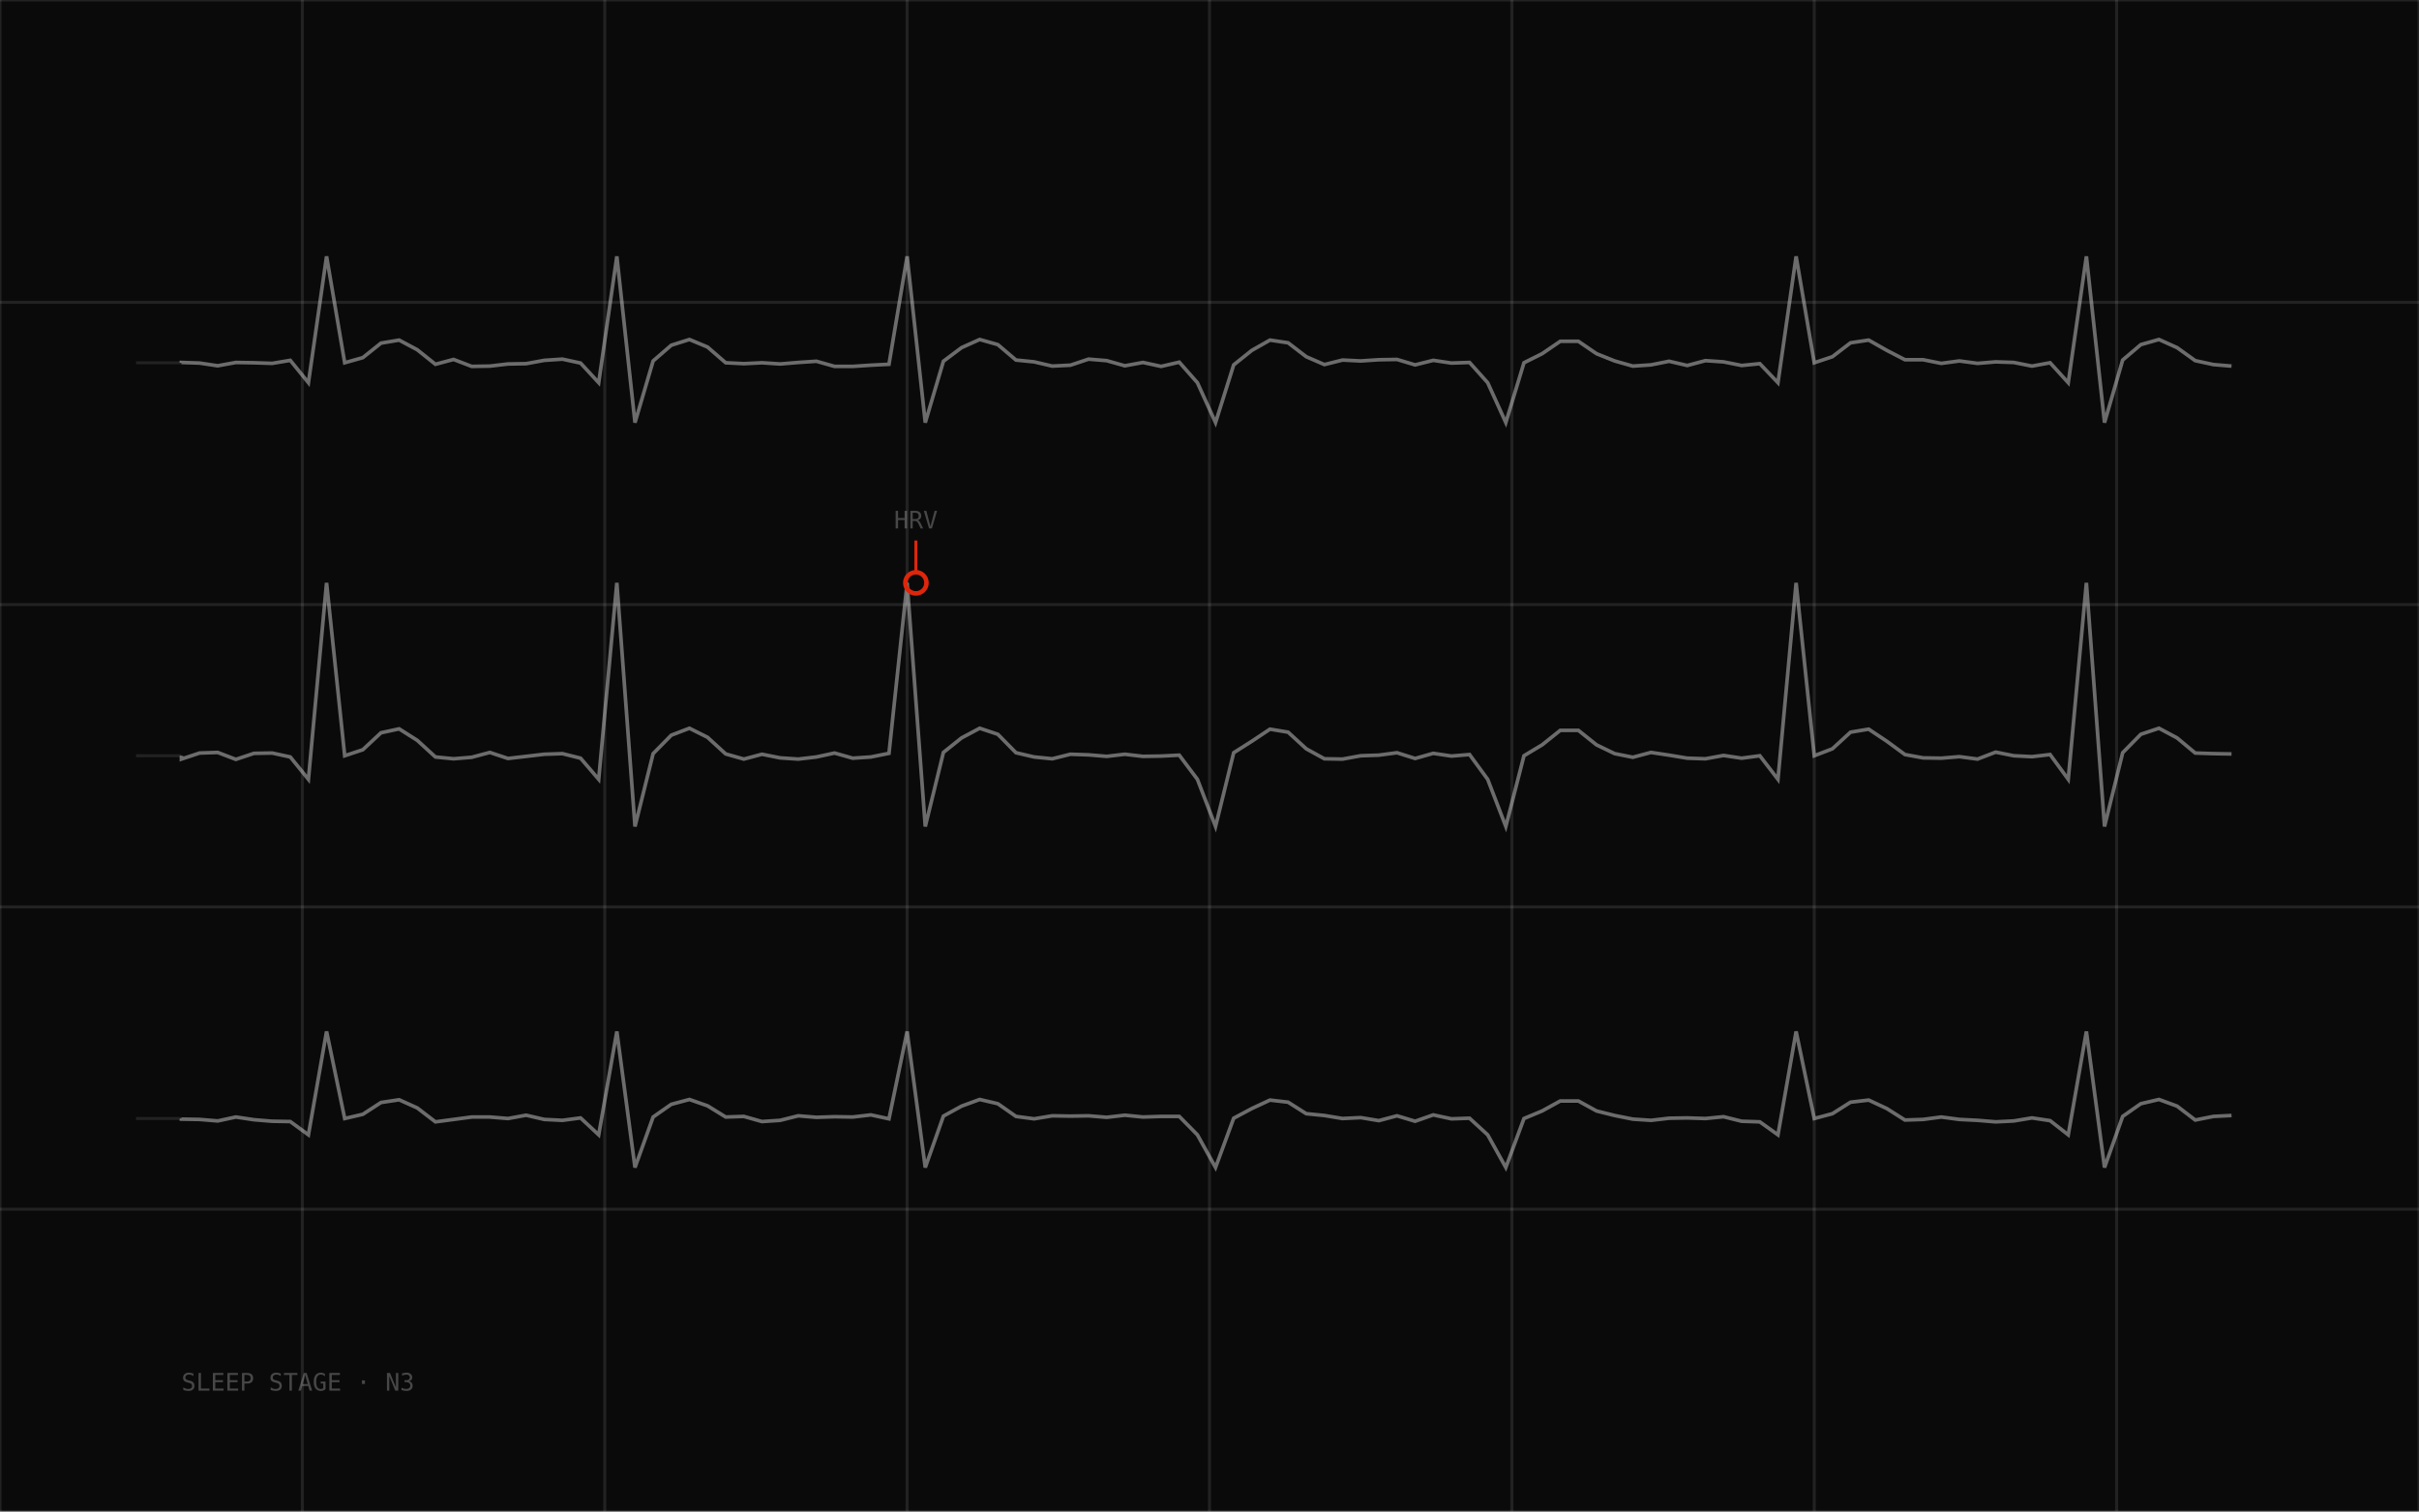
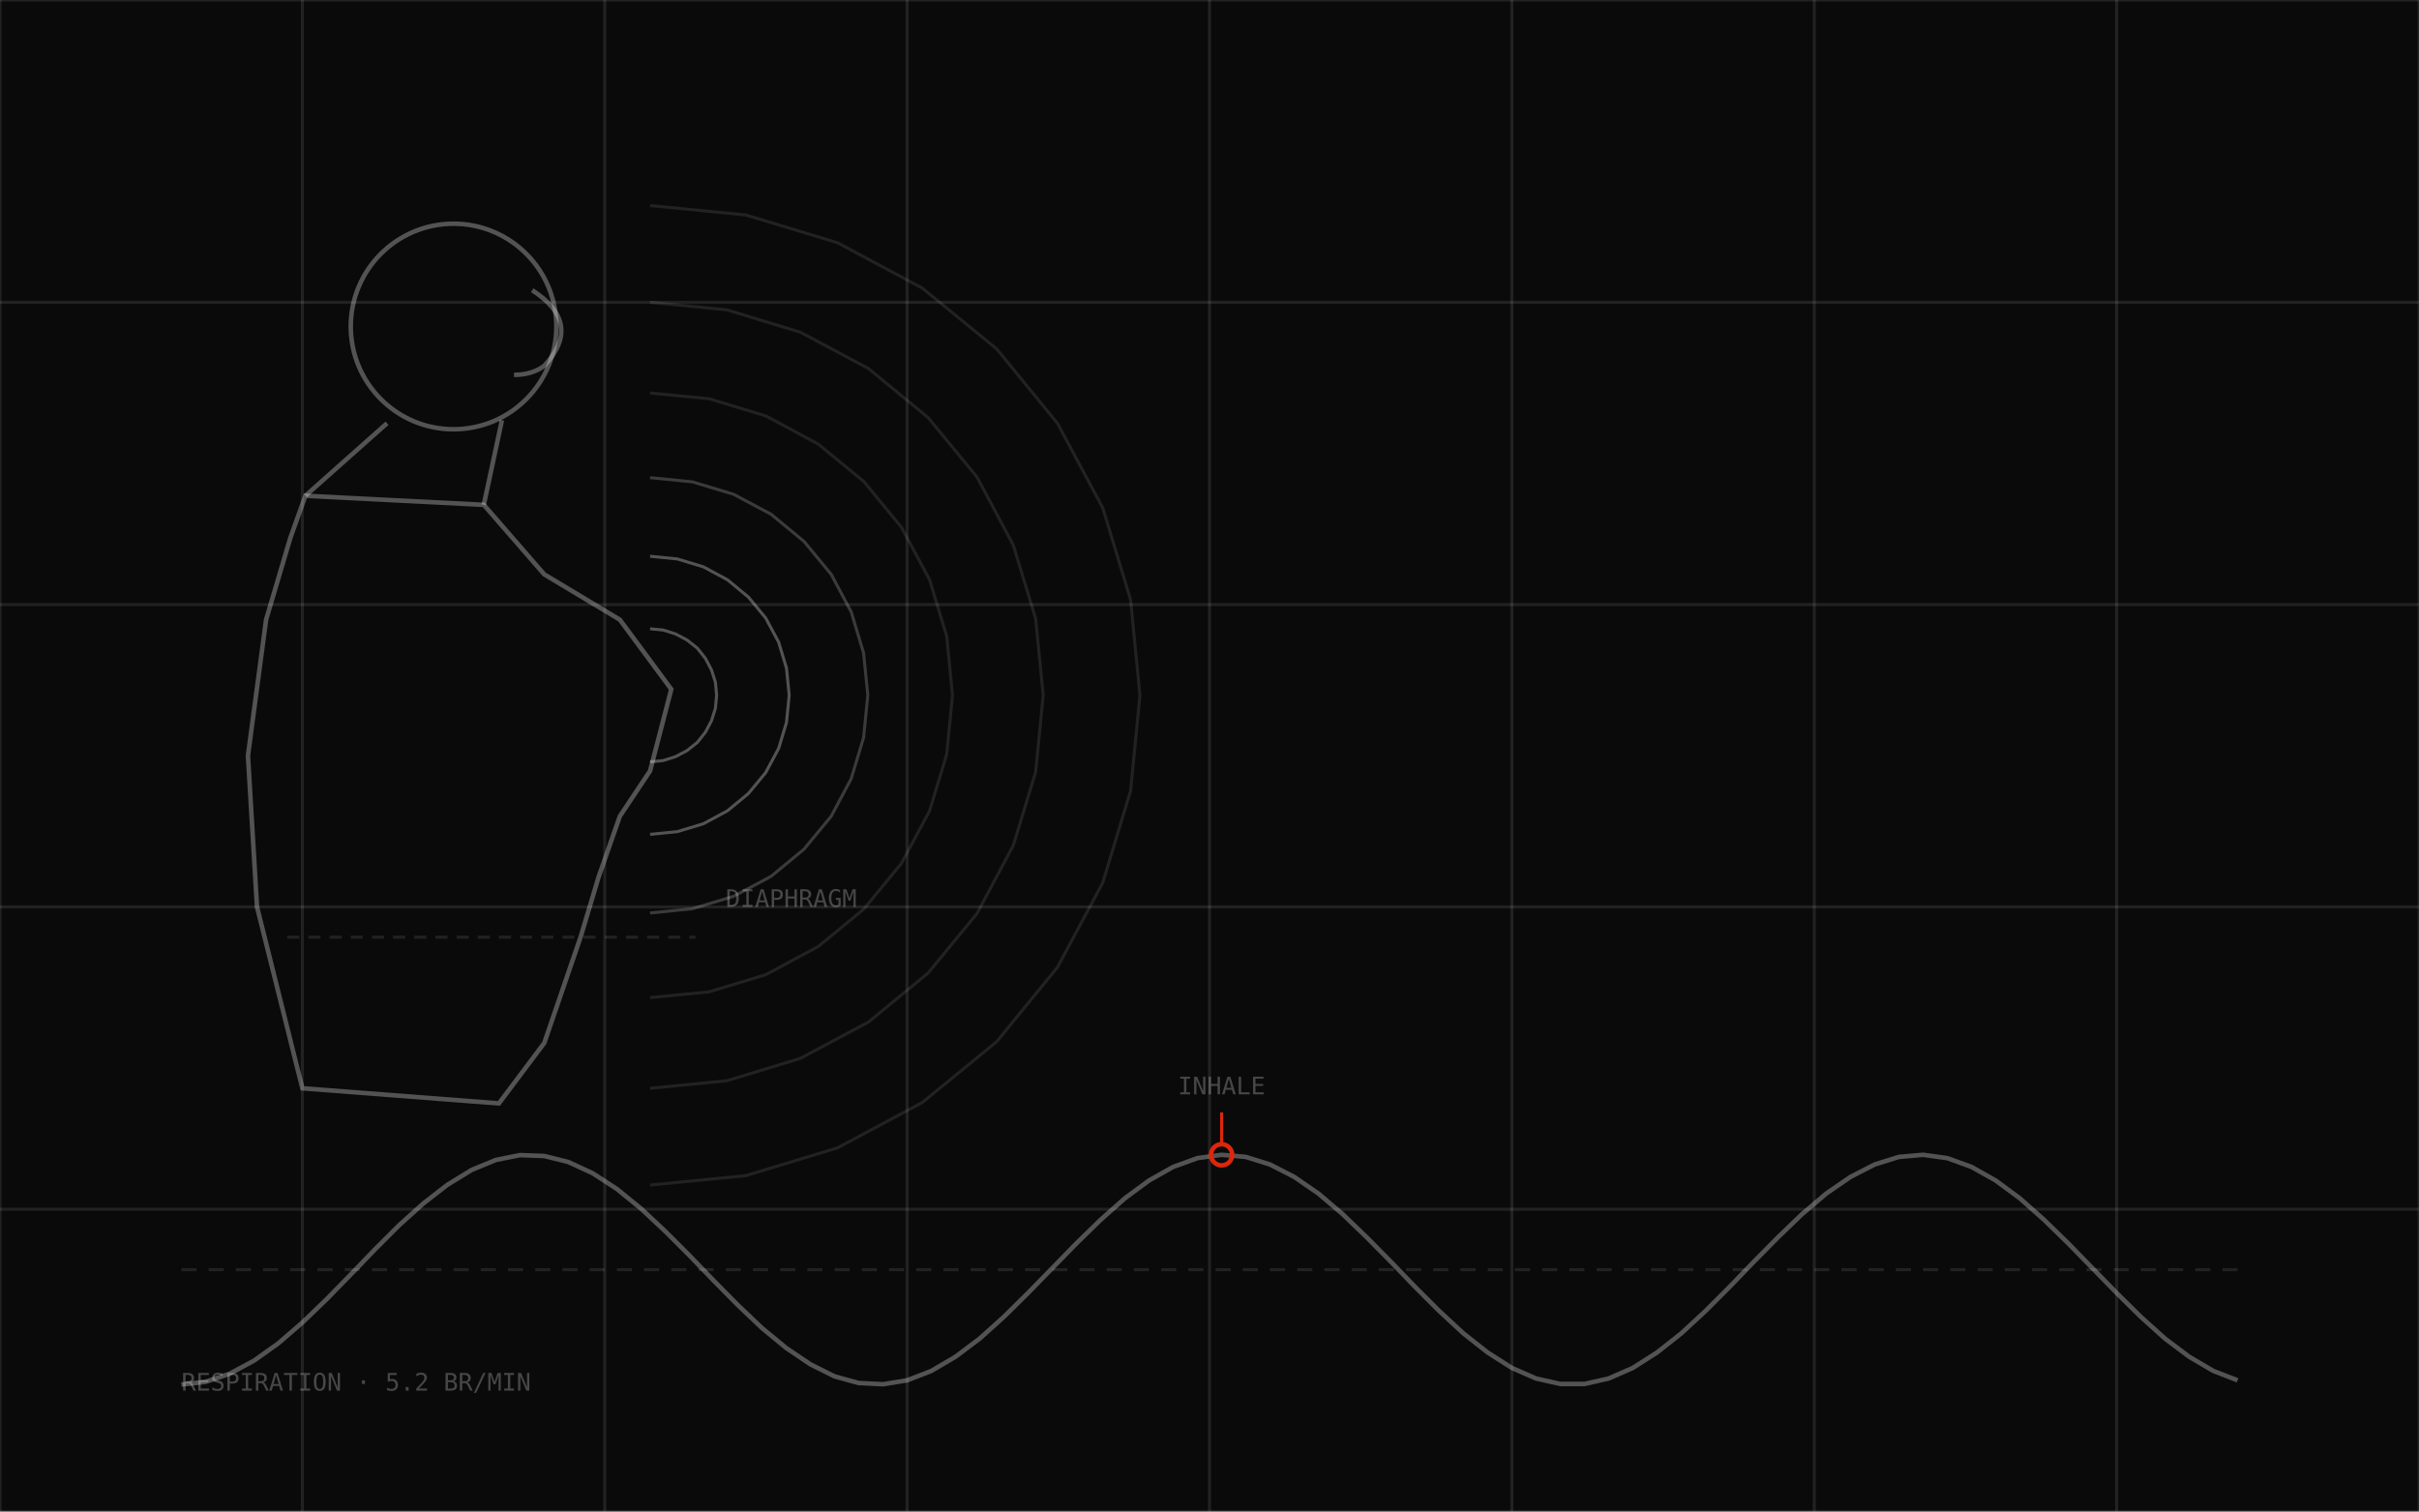
<svg xmlns="http://www.w3.org/2000/svg" viewBox="0 0 800 500" preserveAspectRatio="xMidYMid slice" role="presentation" aria-hidden="true">
  <rect x="0" y="0" width="800" height="500" fill="#0a0a0a" />
  <line x1="0" y1="0" x2="0" y2="500" stroke="rgba(255,255,255,0.10)" stroke-width="1" />
  <line x1="100" y1="0" x2="100" y2="500" stroke="rgba(255,255,255,0.10)" stroke-width="1" />
  <line x1="200" y1="0" x2="200" y2="500" stroke="rgba(255,255,255,0.10)" stroke-width="1" />
  <line x1="300" y1="0" x2="300" y2="500" stroke="rgba(255,255,255,0.10)" stroke-width="1" />
  <line x1="400" y1="0" x2="400" y2="500" stroke="rgba(255,255,255,0.10)" stroke-width="1" />
  <line x1="500" y1="0" x2="500" y2="500" stroke="rgba(255,255,255,0.10)" stroke-width="1" />
  <line x1="600" y1="0" x2="600" y2="500" stroke="rgba(255,255,255,0.10)" stroke-width="1" />
  <line x1="700" y1="0" x2="700" y2="500" stroke="rgba(255,255,255,0.10)" stroke-width="1" />
  <line x1="800" y1="0" x2="800" y2="500" stroke="rgba(255,255,255,0.10)" stroke-width="1" />
  <line x1="0" y1="0" x2="800" y2="0" stroke="rgba(255,255,255,0.10)" stroke-width="1" />
  <line x1="0" y1="100" x2="800" y2="100" stroke="rgba(255,255,255,0.10)" stroke-width="1" />
  <line x1="0" y1="200" x2="800" y2="200" stroke="rgba(255,255,255,0.10)" stroke-width="1" />
  <line x1="0" y1="300" x2="800" y2="300" stroke="rgba(255,255,255,0.10)" stroke-width="1" />
  <line x1="0" y1="400" x2="800" y2="400" stroke="rgba(255,255,255,0.10)" stroke-width="1" />
  <line x1="0" y1="500" x2="800" y2="500" stroke="rgba(255,255,255,0.10)" stroke-width="1" />
-   <path d="M60 120L60 119.9L66 120.1L72 121L78 119.9L84 120L90 120.2L96 119.2L102 126.6L108 84.8L114 120L120 118.3L126 113.5L132 112.5L138 115.7L144 120.5L150 118.9L156 121.2L162 121.1L168 120.4L174 120.3L180 119.2L186 118.8L192 120.1L198 126.6L204 84.8L210 139.8L216 119.4L222 114.2L228 112.3L234 114.8L240 120L246 120.3L252 120L258 120.4L264 119.9L270 119.5L276 121.2L282 121.2L288 120.8L294 120.5L300 84.8L306 139.8L312 119.5L318 115L324 112.3L330 114L336 119.1L342 119.7L348 121.1L354 120.8L360 118.8L366 119.3L372 121L378 119.9L384 121.2L390 119.8L396 126.6L402 139.8L408 120.7L414 115.9L420 112.5L426 113.4L432 118L438 120.6L444 119.1L450 119.4L456 119L462 118.9L468 120.7L474 119.2L480 120.1L486 119.9L492 126.6L498 139.8L504 120L510 117L516 112.9L522 112.9L528 117L534 119.4L540 121.1L546 120.7L552 119.5L558 120.9L564 119.3L570 119.7L576 120.9L582 120.3L588 126.6L594 84.8L600 120L606 118L612 113.4L618 112.5L624 115.9L630 119L636 119L642 120.2L648 119.4L654 120.2L660 119.7L666 119.9L672 121.1L678 120L684 126.6L690 84.8L696 139.8L702 119.1L708 114L714 112.3L720 115L726 119.3L732 120.6L738 121.1" fill="none" stroke="rgba(255,255,255,0.40)" stroke-width="1.2" />
-   <line x1="45" y1="120" x2="60" y2="120" stroke="rgba(255,255,255,0.10)" stroke-width="1" />
-   <path d="M60 250L60 251.1L66 249.1L72 248.9L78 251.2L84 249.2L90 249.1L96 250.4L102 257.8L108 192.8L114 250L120 248L126 242.4L132 241.1L138 244.9L144 250.4L150 251L156 250.5L162 248.9L168 250.9L174 250.2L180 249.5L186 249.3L192 250.8L198 257.8L204 192.8L210 273.4L216 249.3L222 243.2L228 240.9L234 243.9L240 249.4L246 251.1L252 249.5L258 250.7L264 251.1L270 250.4L276 249.1L282 250.8L288 250.4L294 249.2L300 192.8L306 273.4L312 248.9L318 244.1L324 240.9L330 242.9L336 249L342 250.4L348 251L354 249.5L360 249.7L366 250.2L372 249.5L378 250.2L384 250.1L390 249.8L396 257.8L402 273.4L408 249L414 245.2L420 241.2L426 242.2L432 247.7L438 251L444 251.1L450 250L456 249.8L462 249L468 250.9L474 249.2L480 250.1L486 249.6L492 257.8L498 273.4L504 250L510 246.4L516 241.6L522 241.6L528 246.4L534 249.3L540 250.5L546 248.9L552 249.8L558 250.8L564 251L570 249.9L576 250.8L582 250L588 257.8L594 192.8L600 250L606 247.7L612 242.2L618 241.2L624 245.2L630 249.6L636 250.7L642 250.8L648 250.3L654 251.1L660 248.8L666 250L672 250.3L678 249.6L684 257.8L690 192.8L696 273.4L702 249L708 242.9L714 240.9L720 244.1L726 249.1L732 249.3L738 249.4" fill="none" stroke="rgba(255,255,255,0.40)" stroke-width="1.2" />
-   <line x1="45" y1="250" x2="60" y2="250" stroke="rgba(255,255,255,0.10)" stroke-width="1" />
-   <path d="M60 370L60 370.2L66 370.3L72 370.8L78 369.5L84 370.4L90 370.9L96 371L102 375.4L108 341.2L114 370L120 368.6L126 364.7L132 363.8L138 366.5L144 371.1L150 370.3L156 369.5L162 369.5L168 370L174 368.9L180 370.3L186 370.6L192 369.8L198 375.4L204 341.2L210 386.2L216 369.5L222 365.3L228 363.7L234 365.8L240 369.5L246 369.3L252 371L258 370.6L264 369.1L270 369.6L276 369.4L282 369.5L288 368.8L294 370.1L300 341.2L306 386.2L312 369.2L318 365.9L324 363.7L330 365.1L336 369.3L342 370.1L348 369.1L354 369.2L360 369.1L366 369.6L372 368.9L378 369.5L384 369.3L390 369.3L396 375.4L402 386.2L408 369.9L414 366.7L420 363.9L426 364.6L432 368.4L438 369L444 370L450 369.7L456 370.7L462 369.1L468 370.9L474 368.8L480 370.1L486 369.9L492 375.4L498 386.2L504 370L510 367.5L516 364.2L522 364.2L528 367.5L534 369L540 370.2L546 370.6L552 369.9L558 369.8L564 370L570 369.4L576 370.9L582 371.1L588 375.4L594 341.2L600 370L606 368.4L612 364.6L618 363.9L624 366.7L630 370.5L636 370.3L642 369.5L648 370.3L654 370.6L660 371.1L666 370.8L672 369.8L678 370.7L684 375.4L690 341.2L696 386.2L702 369.3L708 365.1L714 363.7L720 365.9L726 370.5L732 369.3L738 369" fill="none" stroke="rgba(255,255,255,0.40)" stroke-width="1.2" />
-   <line x1="45" y1="370" x2="60" y2="370" stroke="rgba(255,255,255,0.10)" stroke-width="1" />
-   <circle cx="302.9" cy="192.8" r="3.5" fill="none" stroke="#dd260b" stroke-width="1.5" />
-   <line x1="302.9" y1="178.8" x2="302.9" y2="188.8" stroke="#dd260b" stroke-width="1" />
-   <text x="302.9" y="174.8" font-family="monospace" font-size="8" fill="rgba(255,255,255,0.25)" text-anchor="middle">HRV</text>
-   <text x="60" y="460" font-family="monospace" font-size="8" fill="rgba(255,255,255,0.25)" text-anchor="start">SLEEP STAGE · N3</text>
+   <polyline points="215.0,68.0 246.6,71.1 277.0,80.3 305.0,95.3 329.6,115.4 349.7,140.0 364.7,168.0 373.9,198.4 377.0,230.0 373.9,261.6 364.7,292.0 349.7,320.0 329.6,344.6 305.0,364.7 277.0,379.7 246.6,388.9 215.0,392.0" fill="none" stroke="rgba(255,255,255,0.10)" stroke-width="1" />
+   <polyline points="215.0,100.0 240.4,102.5 264.7,109.9 287.2,121.9 306.9,138.1 323.1,157.8 335.1,180.3 342.5,204.6 345.0,230.0 342.5,255.4 335.1,279.7 323.1,302.2 306.9,321.9 287.2,338.1 264.7,350.1 240.4,357.5 215.0,360.0" fill="none" stroke="rgba(255,255,255,0.10)" stroke-width="1" />
+   <polyline points="215.0,130.0 234.5,131.9 253.3,137.6 270.6,146.9 285.7,159.3 298.1,174.4 307.4,191.7 313.1,210.5 315.0,230.0 313.1,249.5 307.4,268.3 298.1,285.6 285.7,300.7 270.6,313.1 253.3,322.4 234.5,328.1 215.0,330.0" fill="none" stroke="rgba(255,255,255,0.10)" stroke-width="1" />
+   <polyline points="215.0,158.0 229.0,159.4 242.6,163.5 255.0,170.1 265.9,179.1 274.9,190.0 281.5,202.4 285.6,216.0 287.0,230.0 285.6,244.0 281.5,257.6 274.9,270.0 265.9,280.9 255.0,289.9 242.6,296.5 229.0,300.6 215.0,302.0" fill="none" stroke="rgba(255,255,255,0.20)" stroke-width="1" />
+   <polyline points="215.0,184.0 224.0,184.9 232.6,187.5 240.6,191.8 247.5,197.5 253.2,204.4 257.5,212.4 260.1,221.0 261.0,230.0 260.1,239.0 257.5,247.6 253.2,255.6 247.5,262.5 240.6,268.2 232.6,272.5 224.0,275.1 215.0,276.0" fill="none" stroke="rgba(255,255,255,0.30)" stroke-width="1" />
+   <polyline points="215.0,208.0 219.3,208.4 223.4,209.7 227.2,211.7 230.6,214.4 233.3,217.8 235.3,221.6 236.6,225.7 237.0,230.0 236.6,234.3 235.3,238.4 233.3,242.2 230.6,245.6 227.2,248.3 223.4,250.3 219.3,251.6 215.0,252.0" fill="none" stroke="rgba(255,255,255,0.30)" stroke-width="1" />
+   <circle cx="150" cy="108" r="34" fill="none" stroke="rgba(255,255,255,0.30)" stroke-width="1.5" />
+   <path d="M176,96 Q193,107 180,121 Q176,124 170,124" fill="none" stroke="rgba(255,255,255,0.30)" stroke-width="1.5" />
+   <line x1="166" y1="139" x2="160" y2="167" stroke="rgba(255,255,255,0.30)" stroke-width="1.5" />
+   <line x1="128" y1="140" x2="101" y2="164" stroke="rgba(255,255,255,0.30)" stroke-width="1.5" />
+   <polygon points="160,167 180,190 205,205 222,228 215,255 205,270 198,290 192,310 180,345 165,365 100,360 95,340 85,300 82,250 88,205 96,178 101,164" fill="none" stroke="rgba(255,255,255,0.30)" stroke-width="1.5" />
+   <line x1="95" y1="310" x2="230" y2="310" stroke="rgba(255,255,255,0.10)" stroke-width="1" stroke-dasharray="4 3" />
+   <text x="240" y="300" font-family="monospace" font-size="8" fill="rgba(255,255,255,0.25)" text-anchor="start">DIAPHRAGM</text>
+   <line x1="60" y1="420" x2="740" y2="420" stroke="rgba(255,255,255,0.10)" stroke-width="1" stroke-dasharray="5 4" />
+   <polyline points="60,458.0 68,457.1 76,454.4 84,450.1 92,444.4 100,437.5 108,429.8 116,421.6 124,413.3 132,405.3 140,398.1 148,391.9 156,387.0 164,383.7 172,382.1 180,382.4 188,384.4 196,388.1 204,393.3 212,399.8 220,407.3 228,415.3 236,423.6 244,431.7 252,439.3 260,445.9 268,451.3 276,455.3 284,457.5 292,457.9 300,456.6 308,453.5 316,448.8 324,442.8 332,435.6 340,427.7 348,419.5 356,411.3 364,403.5 372,396.4 380,390.5 388,386.0 396,383.1 404,382.0 412,382.7 420,385.2 428,389.3 436,394.8 444,401.6 452,409.3 460,417.4 468,425.7 476,433.7 484,441.1 492,447.4 500,452.5 508,456.0 516,457.8 524,457.8 532,456.0 540,452.5 548,447.4 556,441.1 564,433.7 572,425.7 580,417.4 588,409.3 596,401.6 604,394.8 612,389.3 620,385.2 628,382.7 636,382.0 644,383.1 652,386.0 660,390.5 668,396.4 676,403.5 684,411.3 692,419.5 700,427.7 708,435.6 716,442.8 724,448.8 732,453.5 740,456.6" fill="none" stroke="rgba(255,255,255,0.30)" stroke-width="1.5" />
+   <circle cx="404" cy="382" r="3.5" fill="none" stroke="#dd260b" stroke-width="1.5" />
+   <line x1="404" y1="368" x2="404" y2="378" stroke="#dd260b" stroke-width="1" />
+   <text x="404" y="362" font-family="monospace" font-size="8" fill="rgba(255,255,255,0.25)" text-anchor="middle">INHALE</text>
+   <text x="60" y="460" font-family="monospace" font-size="8" fill="rgba(255,255,255,0.25)" text-anchor="start">RESPIRATION · 5.2 BR/MIN</text>
</svg>
